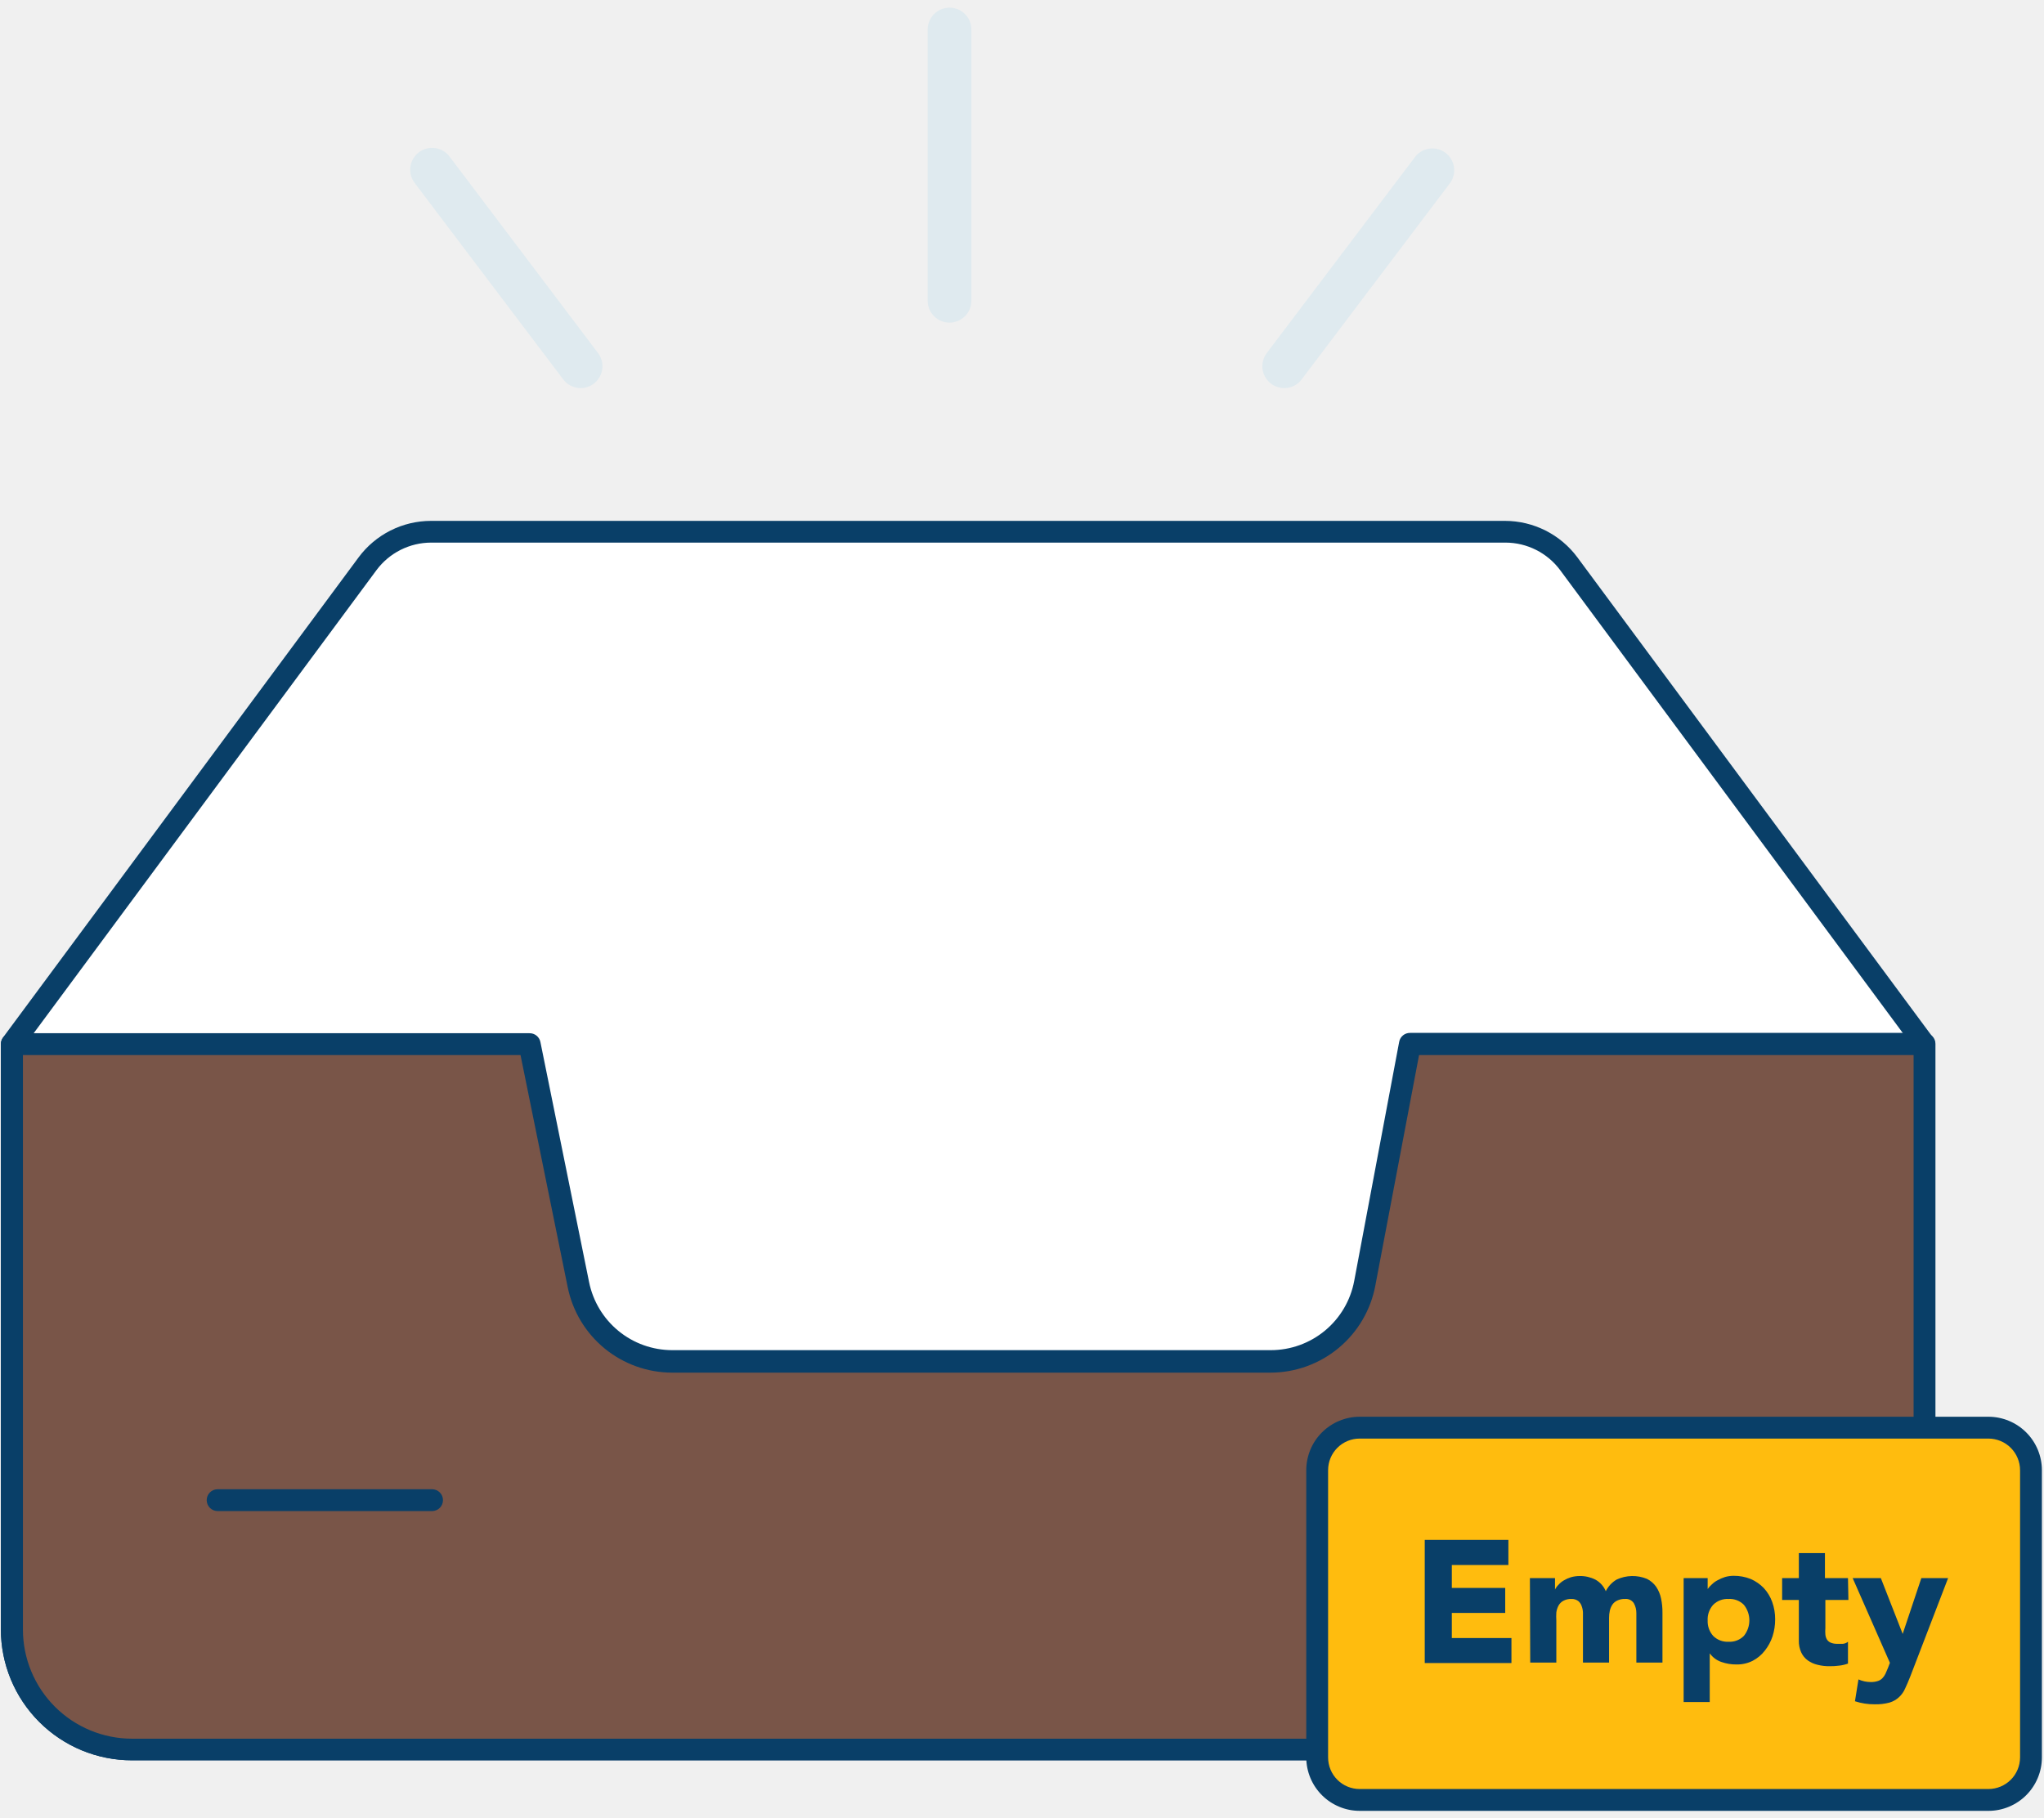
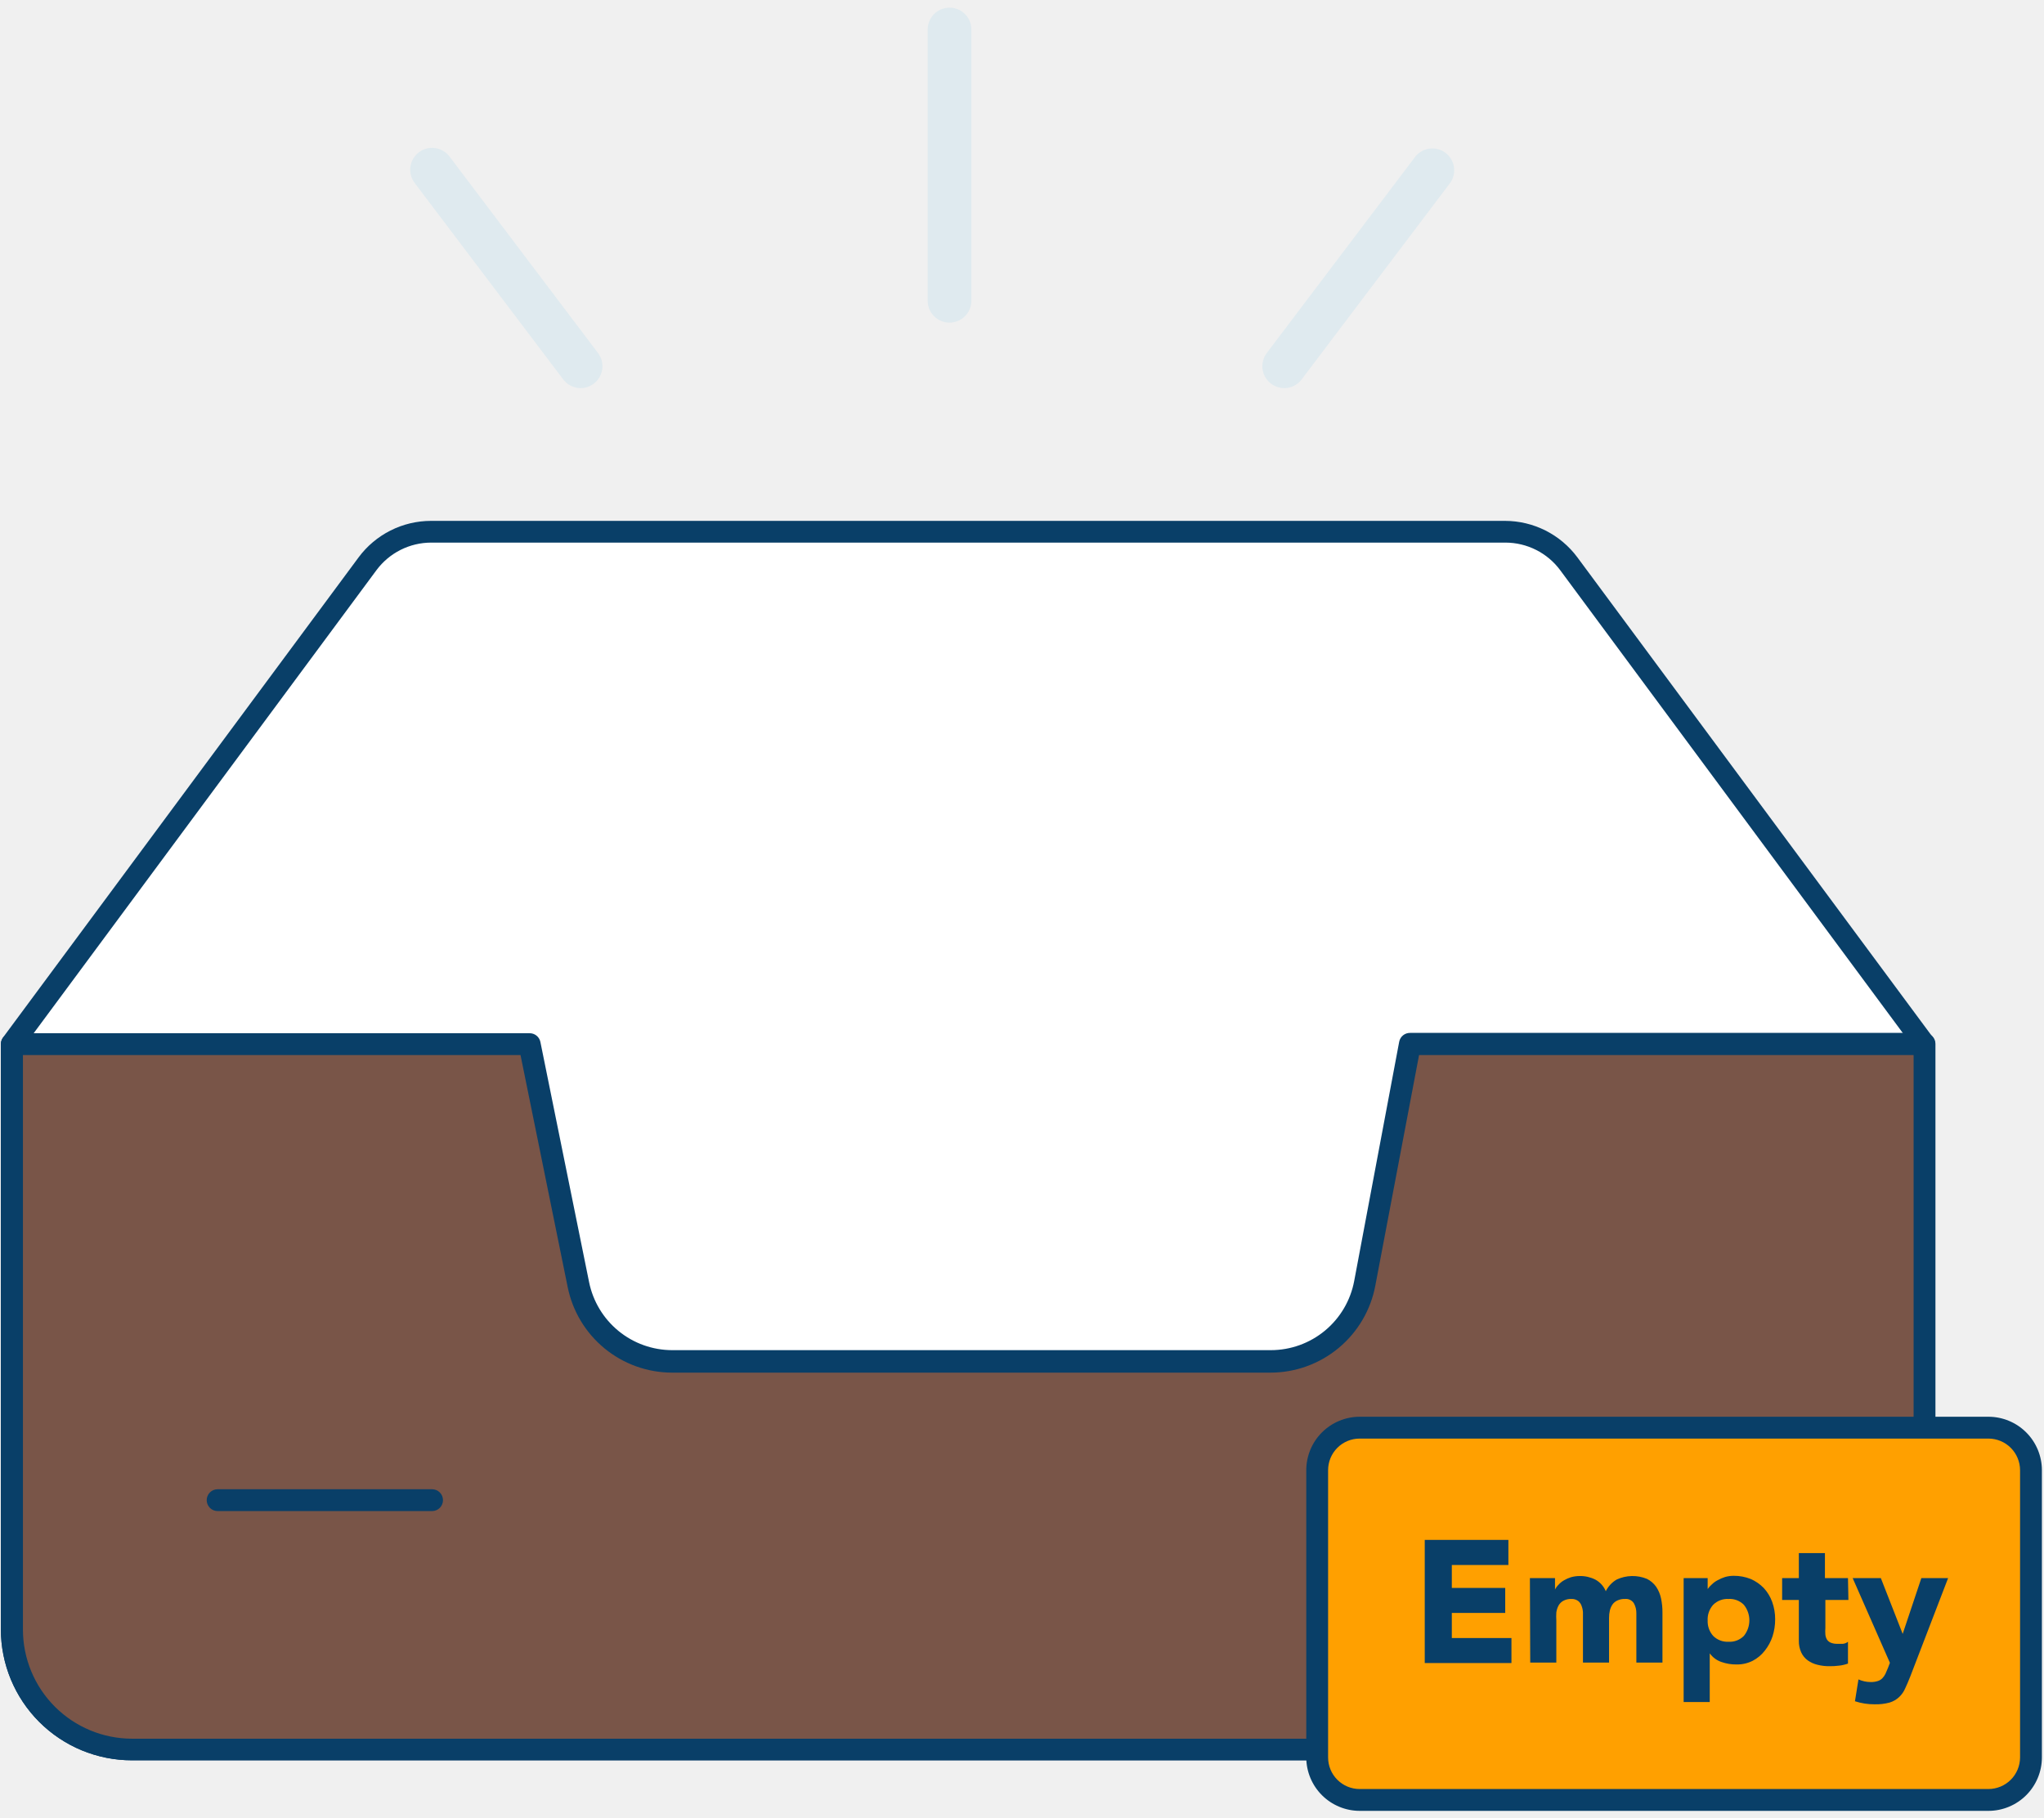
<svg xmlns="http://www.w3.org/2000/svg" width="190" height="169" viewBox="0 0 190 169" fill="none">
  <path d="M178.884 97.076L145.815 52.416C145.134 51.496 144.247 50.748 143.224 50.233C142.202 49.718 141.073 49.451 139.928 49.453H40.072C38.927 49.451 37.798 49.718 36.776 50.233C35.753 50.748 34.866 51.496 34.185 52.416L1.116 97.076V151.501C1.116 154.462 2.293 157.302 4.387 159.396C6.48 161.489 9.32 162.666 12.281 162.666H167.739C170.7 162.666 173.54 161.489 175.634 159.396C177.728 157.302 178.904 154.462 178.904 151.501L178.884 97.076Z" fill="white" />
  <path d="M167.739 163.66H12.261C9.031 163.66 5.933 162.377 3.649 160.093C1.364 157.809 0.081 154.711 0.081 151.48V97.076C0.078 96.858 0.146 96.644 0.274 96.467L33.343 51.807C34.121 50.761 35.133 49.911 36.297 49.324C37.462 48.737 38.748 48.43 40.052 48.427H139.908C141.212 48.43 142.497 48.737 143.662 49.324C144.827 49.911 145.838 50.761 146.617 51.807L179.685 96.467C179.814 96.644 179.881 96.858 179.878 97.076V151.501C179.873 154.72 178.593 157.807 176.318 160.086C174.043 162.364 170.959 163.65 167.739 163.66ZM2.131 97.411V151.501C2.131 154.193 3.201 156.774 5.104 158.678C7.008 160.581 9.589 161.651 12.281 161.651H167.739C170.431 161.651 173.012 160.581 174.916 158.678C176.819 156.774 177.889 154.193 177.889 151.501V97.411L145.023 53.005C144.434 52.214 143.669 51.57 142.788 51.126C141.907 50.682 140.935 50.45 139.948 50.447H40.072C39.086 50.45 38.113 50.682 37.232 51.126C36.351 51.57 35.586 52.214 34.997 53.005L2.131 97.411Z" fill="#093F68" />
  <path d="M178.884 97.076V151.501C178.884 154.462 177.707 157.302 175.613 159.396C173.52 161.489 170.68 162.666 167.719 162.666H12.261C9.3 162.666 6.46 161.489 4.366 159.396C2.272 157.302 1.096 154.462 1.096 151.501V97.076H49.217L53.744 119.406C54.154 121.413 55.245 123.217 56.832 124.512C58.419 125.807 60.405 126.513 62.453 126.511H118.115C120.191 126.51 122.2 125.784 123.797 124.459C125.395 123.134 126.48 121.293 126.865 119.254L131.047 97.016L178.884 97.076Z" fill="#795548" />
-   <path d="M167.729 163.66H12.261C9.031 163.66 5.933 162.377 3.649 160.093C1.364 157.809 0.081 154.711 0.081 151.48V97.076C0.081 96.807 0.188 96.549 0.378 96.359C0.569 96.168 0.827 96.061 1.096 96.061H49.217C49.455 96.057 49.686 96.135 49.872 96.284C50.057 96.432 50.185 96.641 50.232 96.873L54.759 119.203C55.12 120.985 56.084 122.587 57.49 123.74C58.895 124.892 60.656 125.523 62.473 125.527H118.136C119.974 125.525 121.755 124.881 123.169 123.706C124.583 122.531 125.542 120.899 125.88 119.092L130.062 96.853C130.107 96.618 130.234 96.407 130.42 96.257C130.605 96.107 130.838 96.027 131.077 96.031H178.894C179.163 96.031 179.421 96.138 179.611 96.328C179.802 96.519 179.909 96.777 179.909 97.046V151.47C179.91 153.071 179.596 154.656 178.984 156.134C178.373 157.613 177.476 158.957 176.345 160.089C175.214 161.221 173.871 162.12 172.392 162.732C170.914 163.345 169.329 163.66 167.729 163.66V163.66ZM2.131 98.091V151.501C2.131 154.193 3.201 156.774 5.104 158.678C7.008 160.581 9.59 161.651 12.281 161.651H167.729C170.421 161.651 173.002 160.581 174.906 158.678C176.809 156.774 177.879 154.193 177.879 151.501V98.091H131.909L127.849 119.498C127.428 121.775 126.223 123.834 124.443 125.317C122.664 126.8 120.422 127.614 118.105 127.618H62.473C60.188 127.614 57.974 126.821 56.205 125.373C54.437 123.925 53.224 121.91 52.77 119.67L48.385 98.091H2.131Z" fill="#093F68" />
+   <path d="M167.729 163.66H12.261C9.031 163.66 5.933 162.377 3.649 160.093C1.365 157.809 0.081 154.711 0.081 151.48V97.076C0.081 96.807 0.188 96.549 0.379 96.359C0.569 96.168 0.827 96.061 1.096 96.061H49.217C49.455 96.057 49.687 96.135 49.872 96.284C50.057 96.432 50.185 96.641 50.232 96.873L54.759 119.203C55.12 120.985 56.084 122.587 57.49 123.74C58.895 124.892 60.656 125.523 62.473 125.527H118.136C119.974 125.525 121.755 124.881 123.169 123.706C124.583 122.531 125.542 120.899 125.88 119.092L130.062 96.853C130.107 96.618 130.234 96.407 130.42 96.257C130.605 96.107 130.838 96.027 131.077 96.031H178.894C179.163 96.031 179.421 96.138 179.611 96.328C179.802 96.519 179.909 96.777 179.909 97.046V151.47C179.91 153.071 179.596 154.656 178.984 156.134C178.373 157.613 177.476 158.957 176.345 160.089C175.214 161.221 173.871 162.12 172.392 162.732C170.914 163.345 169.329 163.66 167.729 163.66ZM2.132 98.091V151.501C2.132 154.193 3.201 156.774 5.104 158.678C7.008 160.581 9.59 161.651 12.282 161.651H167.729C170.421 161.651 173.002 160.581 174.906 158.678C176.809 156.774 177.879 154.193 177.879 151.501V98.091H131.909L127.849 119.498C127.428 121.775 126.223 123.834 124.443 125.317C122.664 126.8 120.422 127.614 118.105 127.618H62.473C60.188 127.614 57.974 126.821 56.206 125.373C54.437 123.925 53.224 121.91 52.77 119.67L48.385 98.091H2.132Z" fill="#093F68" />
  <path d="M40.163 140.488H20.229C19.96 140.488 19.701 140.381 19.511 140.191C19.321 140 19.214 139.742 19.214 139.473C19.214 139.204 19.321 138.946 19.511 138.755C19.701 138.565 19.96 138.458 20.229 138.458H40.163C40.433 138.458 40.691 138.565 40.881 138.755C41.072 138.946 41.178 139.204 41.178 139.473C41.178 139.742 41.072 140 40.881 140.191C40.691 140.381 40.433 140.488 40.163 140.488Z" fill="#093F68" />
-   <path d="M53.968 36.085C53.654 36.083 53.345 36.009 53.065 35.868C52.785 35.728 52.542 35.524 52.354 35.273L38.539 17.003C38.215 16.572 38.075 16.03 38.15 15.496C38.225 14.963 38.51 14.48 38.94 14.156C39.371 13.832 39.913 13.692 40.447 13.767C40.981 13.842 41.463 14.126 41.788 14.557L55.592 32.827C55.916 33.256 56.056 33.797 55.982 34.33C55.907 34.863 55.625 35.344 55.196 35.669C54.843 35.938 54.411 36.084 53.968 36.085Z" fill="#DFEAEF" />
+   <path d="M53.967 36.085C53.654 36.083 53.345 36.009 53.065 35.868C52.785 35.728 52.542 35.524 52.353 35.273L38.539 17.003C38.215 16.572 38.075 16.03 38.15 15.496C38.225 14.963 38.51 14.48 38.94 14.156C39.371 13.832 39.913 13.692 40.447 13.767C40.981 13.842 41.463 14.126 41.787 14.557L55.591 32.827C55.916 33.256 56.056 33.797 55.982 34.33C55.907 34.863 55.625 35.344 55.196 35.669C54.843 35.938 54.411 36.084 53.967 36.085Z" fill="#DFEAEF" />
  <path d="M119.374 36.085C118.931 36.081 118.501 35.935 118.146 35.669C117.717 35.344 117.434 34.863 117.36 34.33C117.286 33.797 117.426 33.256 117.75 32.827L131.564 14.557C131.895 14.146 132.373 13.881 132.896 13.816C133.42 13.752 133.948 13.893 134.368 14.211C134.789 14.529 135.07 14.998 135.151 15.519C135.232 16.04 135.107 16.573 134.802 17.003L120.998 35.273C120.809 35.525 120.564 35.73 120.282 35.871C120 36.012 119.689 36.085 119.374 36.085Z" fill="#DFEAEF" />
-   <path d="M88.264 29.995C87.726 29.995 87.21 29.781 86.829 29.401C86.448 29.02 86.234 28.503 86.234 27.965V2.742C86.234 2.204 86.448 1.688 86.829 1.307C87.21 0.926 87.726 0.712 88.264 0.712C88.803 0.712 89.319 0.926 89.7 1.307C90.08 1.688 90.294 2.204 90.294 2.742V27.965C90.294 28.503 90.08 29.02 89.7 29.401C89.319 29.781 88.803 29.995 88.264 29.995Z" fill="#DFEAEF" />
-   <path d="M184.842 132.733H126.388C124.207 132.733 122.439 134.501 122.439 136.682V163.386C122.439 165.567 124.207 167.335 126.388 167.335H184.842C187.022 167.335 188.79 165.567 188.79 163.386V136.682C188.79 134.501 187.022 132.733 184.842 132.733Z" fill="#FFBC0E" />
-   <path d="M184.842 168.36H126.388C125.072 168.357 123.811 167.833 122.881 166.903C121.951 165.973 121.427 164.712 121.424 163.396V136.682C121.427 135.366 121.951 134.105 122.881 133.175C123.811 132.245 125.072 131.721 126.388 131.718H184.842C186.157 131.721 187.418 132.245 188.348 133.175C189.278 134.105 189.802 135.366 189.805 136.682V163.396C189.802 164.712 189.278 165.973 188.348 166.903C187.418 167.833 186.157 168.357 184.842 168.36V168.36ZM126.388 133.748C125.61 133.748 124.864 134.057 124.314 134.607C123.763 135.158 123.454 135.904 123.454 136.682V163.396C123.454 164.174 123.763 164.921 124.314 165.471C124.864 166.021 125.61 166.33 126.388 166.33H184.842C185.619 166.327 186.363 166.017 186.913 165.468C187.462 164.918 187.772 164.174 187.775 163.396V136.682C187.772 135.905 187.462 135.16 186.913 134.61C186.363 134.061 185.619 133.751 184.842 133.748H126.388Z" fill="#093F68" />
+   <path d="M88.264 29.995C87.726 29.995 87.21 29.781 86.829 29.401C86.448 29.02 86.234 28.503 86.234 27.965V2.742C86.234 2.204 86.448 1.688 86.829 1.307C87.21 0.926 87.726 0.712 88.264 0.712C88.803 0.712 89.319 0.926 89.7 1.307C90.081 1.688 90.294 2.204 90.294 2.742V27.965C90.294 28.503 90.081 29.02 89.7 29.401C89.319 29.781 88.803 29.995 88.264 29.995Z" fill="#DFEAEF" />
+   <path d="M184.842 132.733H126.388C124.207 132.733 122.439 134.501 122.439 136.682V163.386C122.439 165.567 124.207 167.335 126.388 167.335H184.842C187.022 167.335 188.79 165.567 188.79 163.386V136.682C188.79 134.501 187.022 132.733 184.842 132.733Z" fill="#FFA000" />
+   <path d="M184.842 168.36H126.388C125.072 168.357 123.811 167.833 122.881 166.903C121.951 165.973 121.427 164.712 121.424 163.396V136.682C121.427 135.366 121.951 134.105 122.881 133.175C123.811 132.245 125.072 131.721 126.388 131.718H184.842C186.157 131.721 187.418 132.245 188.348 133.175C189.278 134.105 189.802 135.366 189.805 136.682V163.396C189.802 164.712 189.278 165.973 188.348 166.903C187.418 167.833 186.157 168.357 184.842 168.36ZM126.388 133.748C125.61 133.748 124.864 134.057 124.314 134.607C123.763 135.158 123.454 135.904 123.454 136.682V163.396C123.454 164.174 123.763 164.921 124.314 165.471C124.864 166.021 125.61 166.33 126.388 166.33H184.842C185.619 166.327 186.363 166.017 186.913 165.468C187.462 164.918 187.772 164.174 187.775 163.396V136.682C187.772 135.905 187.462 135.16 186.913 134.61C186.363 134.061 185.619 133.751 184.842 133.748H126.388Z" fill="#093F68" />
  <path d="M132.437 143.168H140.212V145.502H134.954V147.634H139.918V149.958H134.954V152.292H140.496V154.617H132.437V143.168Z" fill="#093F68" />
  <path d="M142.212 146.72H144.546V147.786C144.628 147.619 144.738 147.468 144.871 147.339C145.014 147.178 145.182 147.041 145.368 146.933C145.576 146.809 145.797 146.71 146.028 146.639C146.292 146.564 146.565 146.527 146.84 146.527C147.347 146.518 147.849 146.633 148.302 146.862C148.736 147.101 149.076 147.48 149.266 147.938C149.491 147.485 149.844 147.107 150.281 146.852C150.72 146.649 151.196 146.538 151.68 146.528C152.164 146.517 152.645 146.607 153.092 146.791C153.432 146.961 153.725 147.212 153.945 147.522C154.166 147.851 154.322 148.22 154.402 148.608C154.494 149.045 154.539 149.491 154.534 149.938V154.576H152.108V149.998C152.115 149.669 152.035 149.343 151.874 149.054C151.786 148.918 151.661 148.809 151.514 148.739C151.367 148.67 151.204 148.642 151.042 148.659C150.801 148.651 150.561 148.7 150.342 148.801C150.158 148.883 150.001 149.012 149.885 149.176C149.77 149.349 149.687 149.542 149.641 149.745C149.591 149.968 149.567 150.196 149.57 150.425V154.576H147.144V150.425C147.144 150.283 147.144 150.11 147.144 149.907C147.134 149.706 147.093 149.507 147.023 149.318C146.964 149.136 146.855 148.974 146.708 148.852C146.523 148.717 146.297 148.649 146.069 148.659C145.807 148.649 145.548 148.709 145.317 148.831C145.129 148.934 144.974 149.089 144.871 149.278C144.766 149.477 144.697 149.694 144.668 149.917C144.652 150.167 144.652 150.418 144.668 150.668V154.576H142.242L142.212 146.72Z" fill="#093F68" />
-   <path d="M156.503 146.72H158.736V147.735C158.847 147.578 158.977 147.435 159.122 147.309C159.283 147.15 159.468 147.016 159.67 146.913C159.886 146.792 160.114 146.694 160.35 146.619C160.611 146.545 160.88 146.507 161.152 146.507C161.693 146.502 162.231 146.602 162.735 146.801C163.192 146.999 163.606 147.286 163.953 147.644C164.296 148.018 164.562 148.456 164.734 148.933C164.922 149.457 165.015 150.01 165.009 150.567C165.011 151.101 164.928 151.632 164.765 152.14C164.605 152.622 164.361 153.072 164.044 153.47C163.744 153.858 163.363 154.176 162.928 154.404C162.463 154.64 161.947 154.759 161.426 154.749C160.942 154.756 160.461 154.677 160.005 154.515C159.572 154.366 159.196 154.086 158.929 153.713V153.713V158.24H156.503V146.72ZM158.736 150.648C158.711 151.176 158.893 151.693 159.243 152.089C159.43 152.276 159.654 152.422 159.9 152.516C160.147 152.611 160.411 152.652 160.674 152.638C160.938 152.654 161.203 152.613 161.45 152.519C161.696 152.424 161.92 152.278 162.106 152.089C162.433 151.681 162.612 151.172 162.612 150.648C162.612 150.124 162.433 149.616 162.106 149.207C161.92 149.018 161.696 148.872 161.45 148.777C161.203 148.683 160.938 148.642 160.674 148.659C160.411 148.644 160.147 148.686 159.9 148.78C159.654 148.875 159.43 149.02 159.243 149.207C159.065 149.408 158.928 149.642 158.841 149.897C158.754 150.151 158.718 150.42 158.736 150.689V150.648Z" fill="#093F68" />
+   <path d="M156.503 146.72H158.736V147.735C158.847 147.578 158.977 147.435 159.122 147.309C159.283 147.15 159.468 147.016 159.67 146.913C159.886 146.792 160.114 146.694 160.35 146.619C160.611 146.545 160.88 146.507 161.152 146.507C161.693 146.502 162.231 146.602 162.735 146.801C163.192 146.999 163.606 147.286 163.953 147.644C164.296 148.018 164.562 148.456 164.734 148.933C164.922 149.457 165.015 150.01 165.009 150.567C165.011 151.101 164.928 151.632 164.765 152.14C164.605 152.622 164.361 153.072 164.044 153.47C163.744 153.858 163.363 154.176 162.928 154.404C162.463 154.64 161.947 154.759 161.426 154.749C160.942 154.756 160.461 154.677 160.005 154.515C159.572 154.366 159.196 154.086 158.929 153.713V158.24H156.503V146.72ZM158.736 150.648C158.711 151.176 158.893 151.693 159.243 152.089C159.43 152.276 159.654 152.422 159.9 152.516C160.147 152.611 160.411 152.652 160.674 152.638C160.938 152.654 161.203 152.613 161.45 152.519C161.696 152.424 161.92 152.278 162.106 152.089C162.433 151.681 162.612 151.172 162.612 150.648C162.612 150.124 162.433 149.616 162.106 149.207C161.92 149.018 161.696 148.872 161.45 148.777C161.203 148.683 160.938 148.642 160.674 148.659C160.411 148.644 160.147 148.686 159.9 148.78C159.654 148.875 159.43 149.02 159.243 149.207C159.065 149.408 158.928 149.642 158.841 149.897C158.754 150.151 158.718 150.42 158.736 150.689V150.648Z" fill="#093F68" />
  <path d="M171.819 148.75H169.677V151.369C169.661 151.565 169.661 151.762 169.677 151.957C169.689 152.122 169.738 152.281 169.82 152.424C169.903 152.555 170.023 152.657 170.165 152.719C170.361 152.799 170.572 152.837 170.784 152.83C170.916 152.83 171.088 152.83 171.301 152.83C171.476 152.814 171.642 152.747 171.779 152.637V154.667C171.507 154.766 171.224 154.831 170.936 154.86C170.65 154.897 170.362 154.914 170.073 154.911C169.694 154.916 169.315 154.872 168.947 154.779C168.622 154.704 168.315 154.566 168.043 154.373C167.78 154.183 167.57 153.927 167.434 153.632C167.278 153.288 167.202 152.914 167.211 152.536V148.75H165.658V146.72H167.211V144.396H169.637V146.72H171.779L171.819 148.75Z" fill="#093F68" />
  <path d="M177.574 155.855C177.412 156.271 177.249 156.647 177.097 156.972C176.967 157.279 176.773 157.556 176.529 157.784C176.278 158.019 175.975 158.192 175.646 158.291C175.189 158.414 174.717 158.468 174.245 158.453C173.628 158.457 173.014 158.361 172.428 158.169L172.753 156.139C173.107 156.299 173.491 156.382 173.88 156.383C174.106 156.39 174.333 156.359 174.549 156.291C174.711 156.241 174.858 156.15 174.976 156.028C175.092 155.909 175.188 155.772 175.26 155.622L175.504 155.053L175.676 154.596L172.215 146.72H174.834L176.864 151.907L178.599 146.72H181.086L177.574 155.855Z" fill="#093F68" />
</svg>
